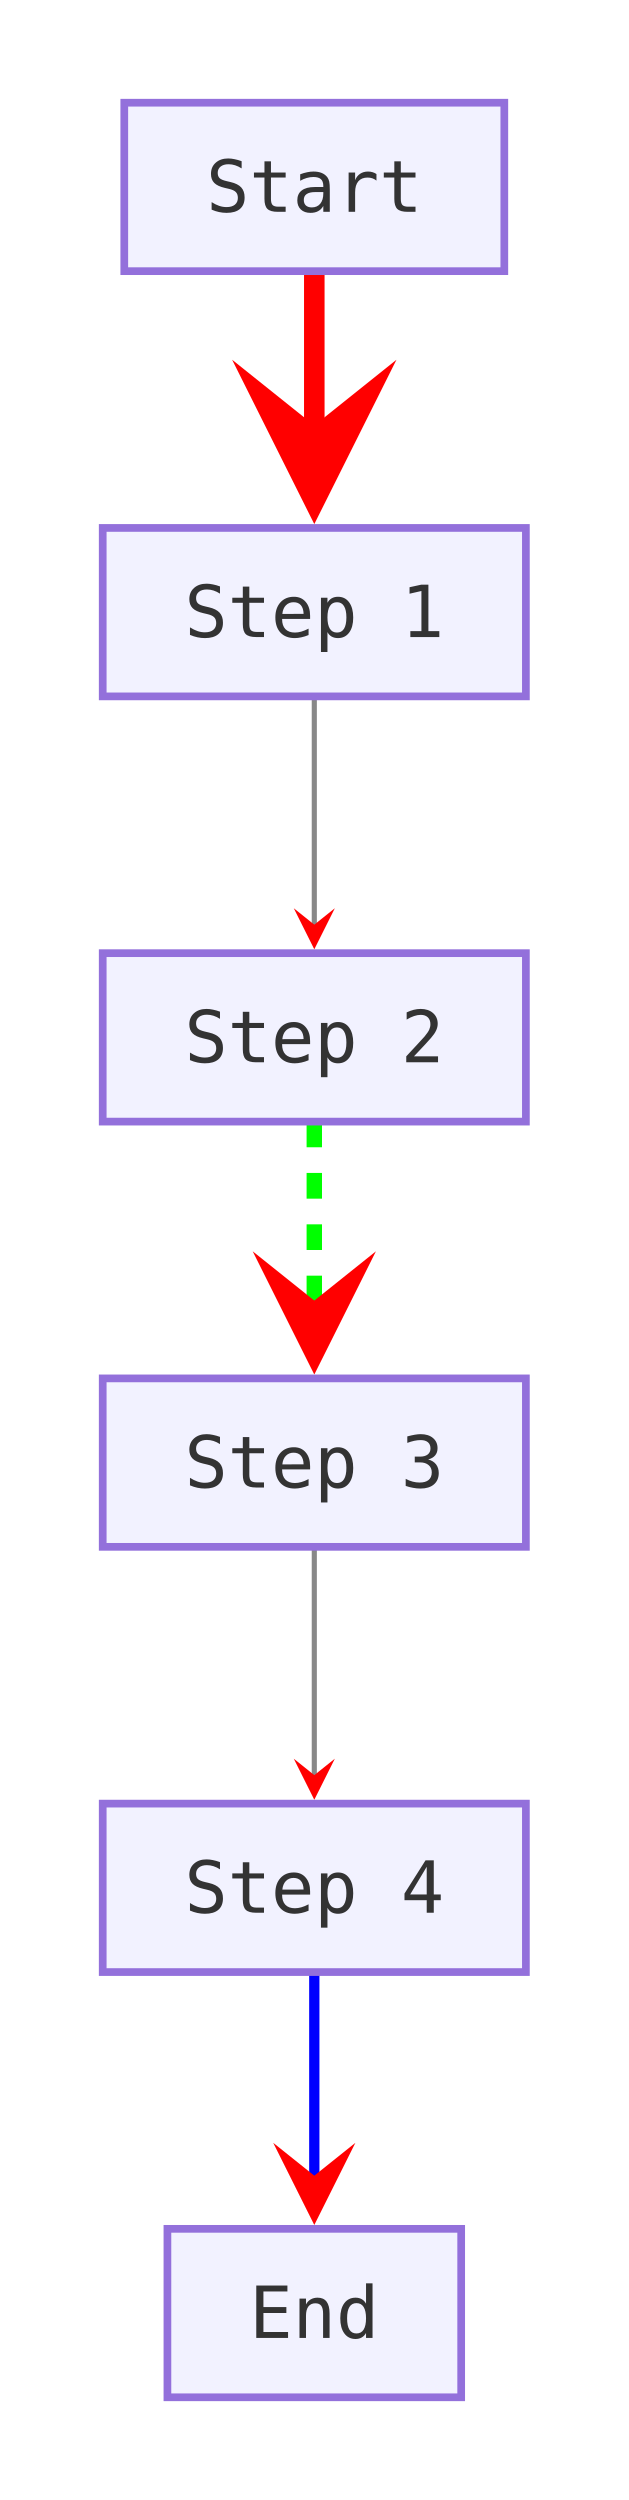
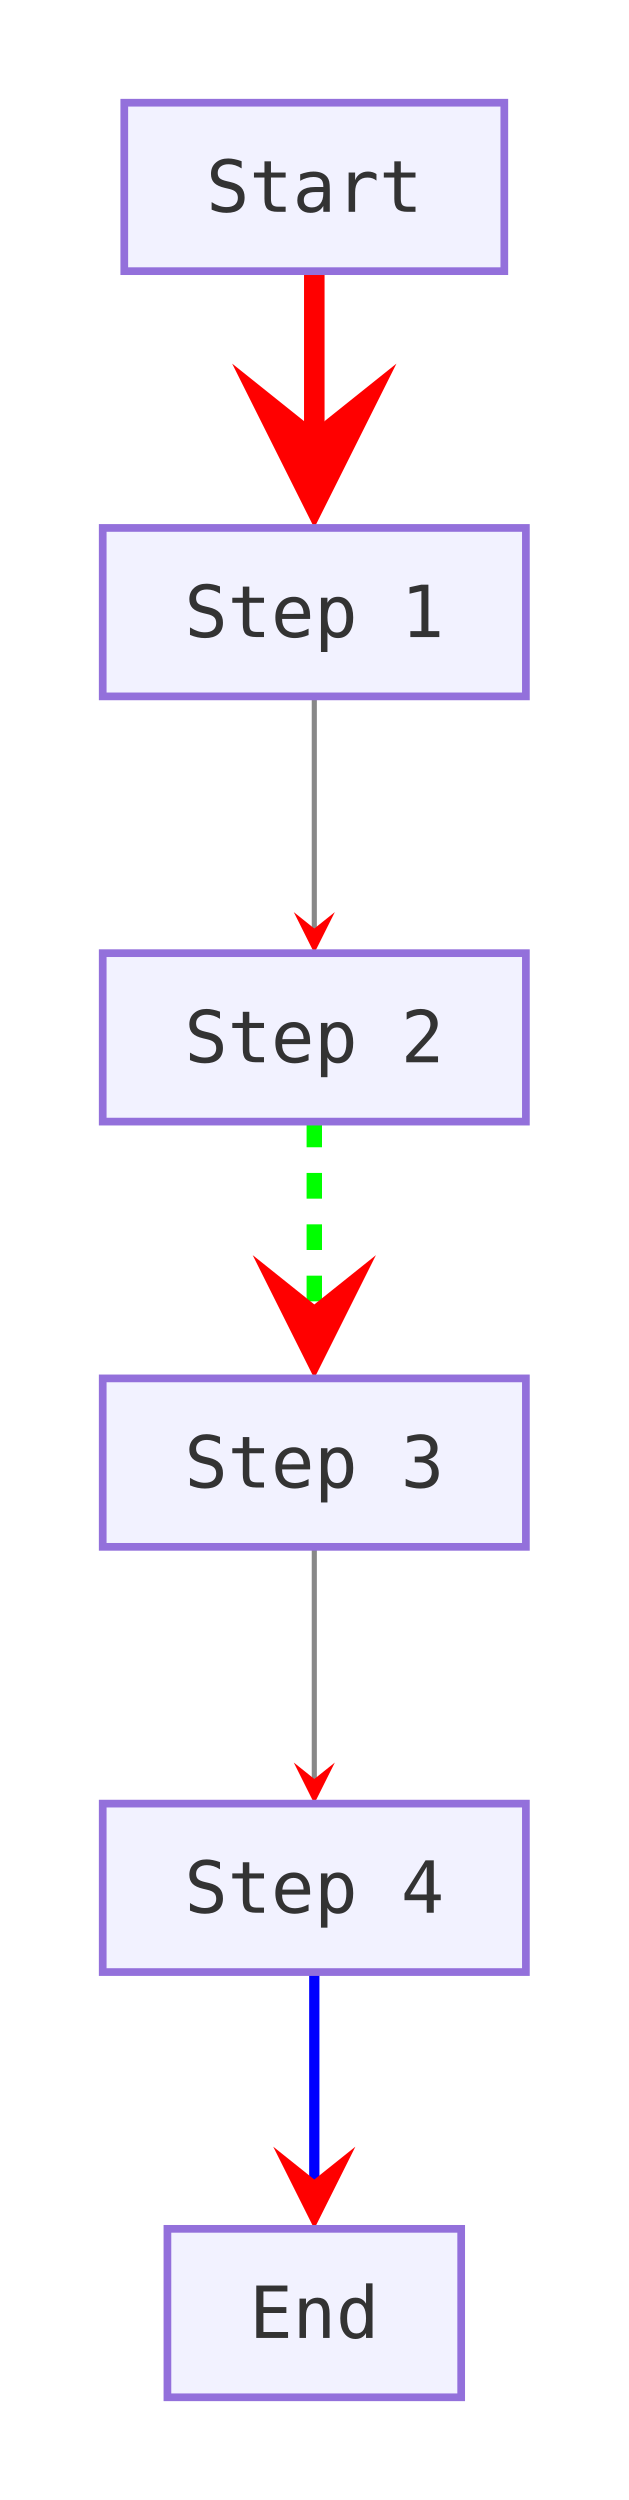
<svg xmlns="http://www.w3.org/2000/svg" viewBox="0 0 122.4 486.8" width="122.4" height="486.8">
  <defs>
    <marker id="arrow-point" viewBox="0 0 10 10" refX="8" refY="5" markerWidth="8" markerHeight="8" orient="auto-start-reverse">
      <path d="M10 5 L0 10 L4 5 L0 0 Z" fill="#ff0000" />
    </marker>
  </defs>
  <g transform="translate(20, 20)">
-     <path d="M41.2 32.8 L41.2 36.97 C41.2 41.13 41.2 49.47 41.2 57.8 C41.2 66.13 41.2 74.47 41.2 75.65" fill="none" stroke="#ff0000" stroke-width="4" marker-end="url(#arrow-point)" />
-     <path d="M41.2 115.6 L41.2 119.77 C41.2 123.93 41.2 132.27 41.2 140.6 C41.2 148.93 41.2 157.27 41.2 161.43 L41.2 163.25" fill="none" stroke="#888888" stroke-width="1" marker-end="url(#arrow-point)" />
-     <path d="M41.2 198.4 L41.2 202.57 C41.2 206.73 41.2 215.07 41.2 223.4 C41.2 231.73 41.2 240.07 41.2 242.85" fill="none" stroke="#00ff00" stroke-width="3" stroke-dasharray="5" marker-end="url(#arrow-point)" />
-     <path d="M41.2 281.2 L41.2 285.37 C41.2 289.53 41.2 297.87 41.2 306.2 C41.2 314.53 41.2 322.87 41.2 327.03 L41.2 328.85" fill="none" stroke="#888888" stroke-width="1" marker-end="url(#arrow-point)" />
-     <path d="M41.2 364 L41.2 368.17 C41.2 372.33 41.2 380.67 41.2 389 C41.2 397.33 41.2 405.67 41.2 409.83 L41.2 410.05" fill="none" stroke="#0000ff" stroke-width="2" marker-end="url(#arrow-point)" />
+     <path d="M41.2 32.8 L41.2 36.97 C41.2 41.13 41.2 49.47 41.2 57.8 C41.2 66.13 41.2 74.47 41.2 76.4" fill="none" stroke="#ff0000" stroke-width="4" marker-end="url(#arrow-point)" />
+     <path d="M41.2 115.6 L41.2 119.77 C41.2 123.93 41.2 132.27 41.2 140.6 C41.2 148.93 41.2 157.27 41.2 161.43 L41.2 164" fill="none" stroke="#888888" stroke-width="1" marker-end="url(#arrow-point)" />
+     <path d="M41.2 198.4 L41.2 202.57 C41.2 206.73 41.2 215.07 41.2 223.4 C41.2 231.73 41.2 240.07 41.2 243.6" fill="none" stroke="#00ff00" stroke-width="3" stroke-dasharray="5" marker-end="url(#arrow-point)" />
+     <path d="M41.2 281.2 L41.2 285.37 C41.2 289.53 41.2 297.87 41.2 306.2 C41.2 314.53 41.2 322.87 41.2 327.03 L41.2 329.6" fill="none" stroke="#888888" stroke-width="1" marker-end="url(#arrow-point)" />
+     <path d="M41.2 364 L41.2 368.17 C41.2 372.33 41.2 380.67 41.2 389 C41.2 397.33 41.2 405.67 41.2 409.83 L41.2 410.8" fill="none" stroke="#0000ff" stroke-width="2" marker-end="url(#arrow-point)" />
    <rect x="4.2" y="0" width="74" height="32.8" fill="#ececffb2" stroke="#9370db" stroke-width="1.5" />
    <text x="41.2" y="16.4" text-anchor="middle" dominant-baseline="central" font-size="14px" font-family="'Intel One Mono', 'SF Mono', 'Cascadia Code', 'JetBrains Mono', 'Fira Code', 'Consolas', 'Menlo', monospace" fill="#333333">Start</text>
    <rect x="0" y="82.8" width="82.4" height="32.8" fill="#ececffb2" stroke="#9370db" stroke-width="1.5" />
    <text x="41.2" y="99.2" text-anchor="middle" dominant-baseline="central" font-size="14px" font-family="'Intel One Mono', 'SF Mono', 'Cascadia Code', 'JetBrains Mono', 'Fira Code', 'Consolas', 'Menlo', monospace" fill="#333333">Step 1</text>
    <rect x="0" y="165.6" width="82.4" height="32.8" fill="#ececffb2" stroke="#9370db" stroke-width="1.5" />
    <text x="41.2" y="182" text-anchor="middle" dominant-baseline="central" font-size="14px" font-family="'Intel One Mono', 'SF Mono', 'Cascadia Code', 'JetBrains Mono', 'Fira Code', 'Consolas', 'Menlo', monospace" fill="#333333">Step 2</text>
    <rect x="0" y="248.4" width="82.4" height="32.8" fill="#ececffb2" stroke="#9370db" stroke-width="1.5" />
    <text x="41.2" y="264.8" text-anchor="middle" dominant-baseline="central" font-size="14px" font-family="'Intel One Mono', 'SF Mono', 'Cascadia Code', 'JetBrains Mono', 'Fira Code', 'Consolas', 'Menlo', monospace" fill="#333333">Step 3</text>
    <rect x="0" y="331.2" width="82.4" height="32.8" fill="#ececffb2" stroke="#9370db" stroke-width="1.5" />
    <text x="41.2" y="347.6" text-anchor="middle" dominant-baseline="central" font-size="14px" font-family="'Intel One Mono', 'SF Mono', 'Cascadia Code', 'JetBrains Mono', 'Fira Code', 'Consolas', 'Menlo', monospace" fill="#333333">Step 4</text>
    <rect x="12.6" y="414" width="57.2" height="32.8" fill="#ececffb2" stroke="#9370db" stroke-width="1.5" />
    <text x="41.2" y="430.4" text-anchor="middle" dominant-baseline="central" font-size="14px" font-family="'Intel One Mono', 'SF Mono', 'Cascadia Code', 'JetBrains Mono', 'Fira Code', 'Consolas', 'Menlo', monospace" fill="#333333">End</text>
  </g>
</svg>
